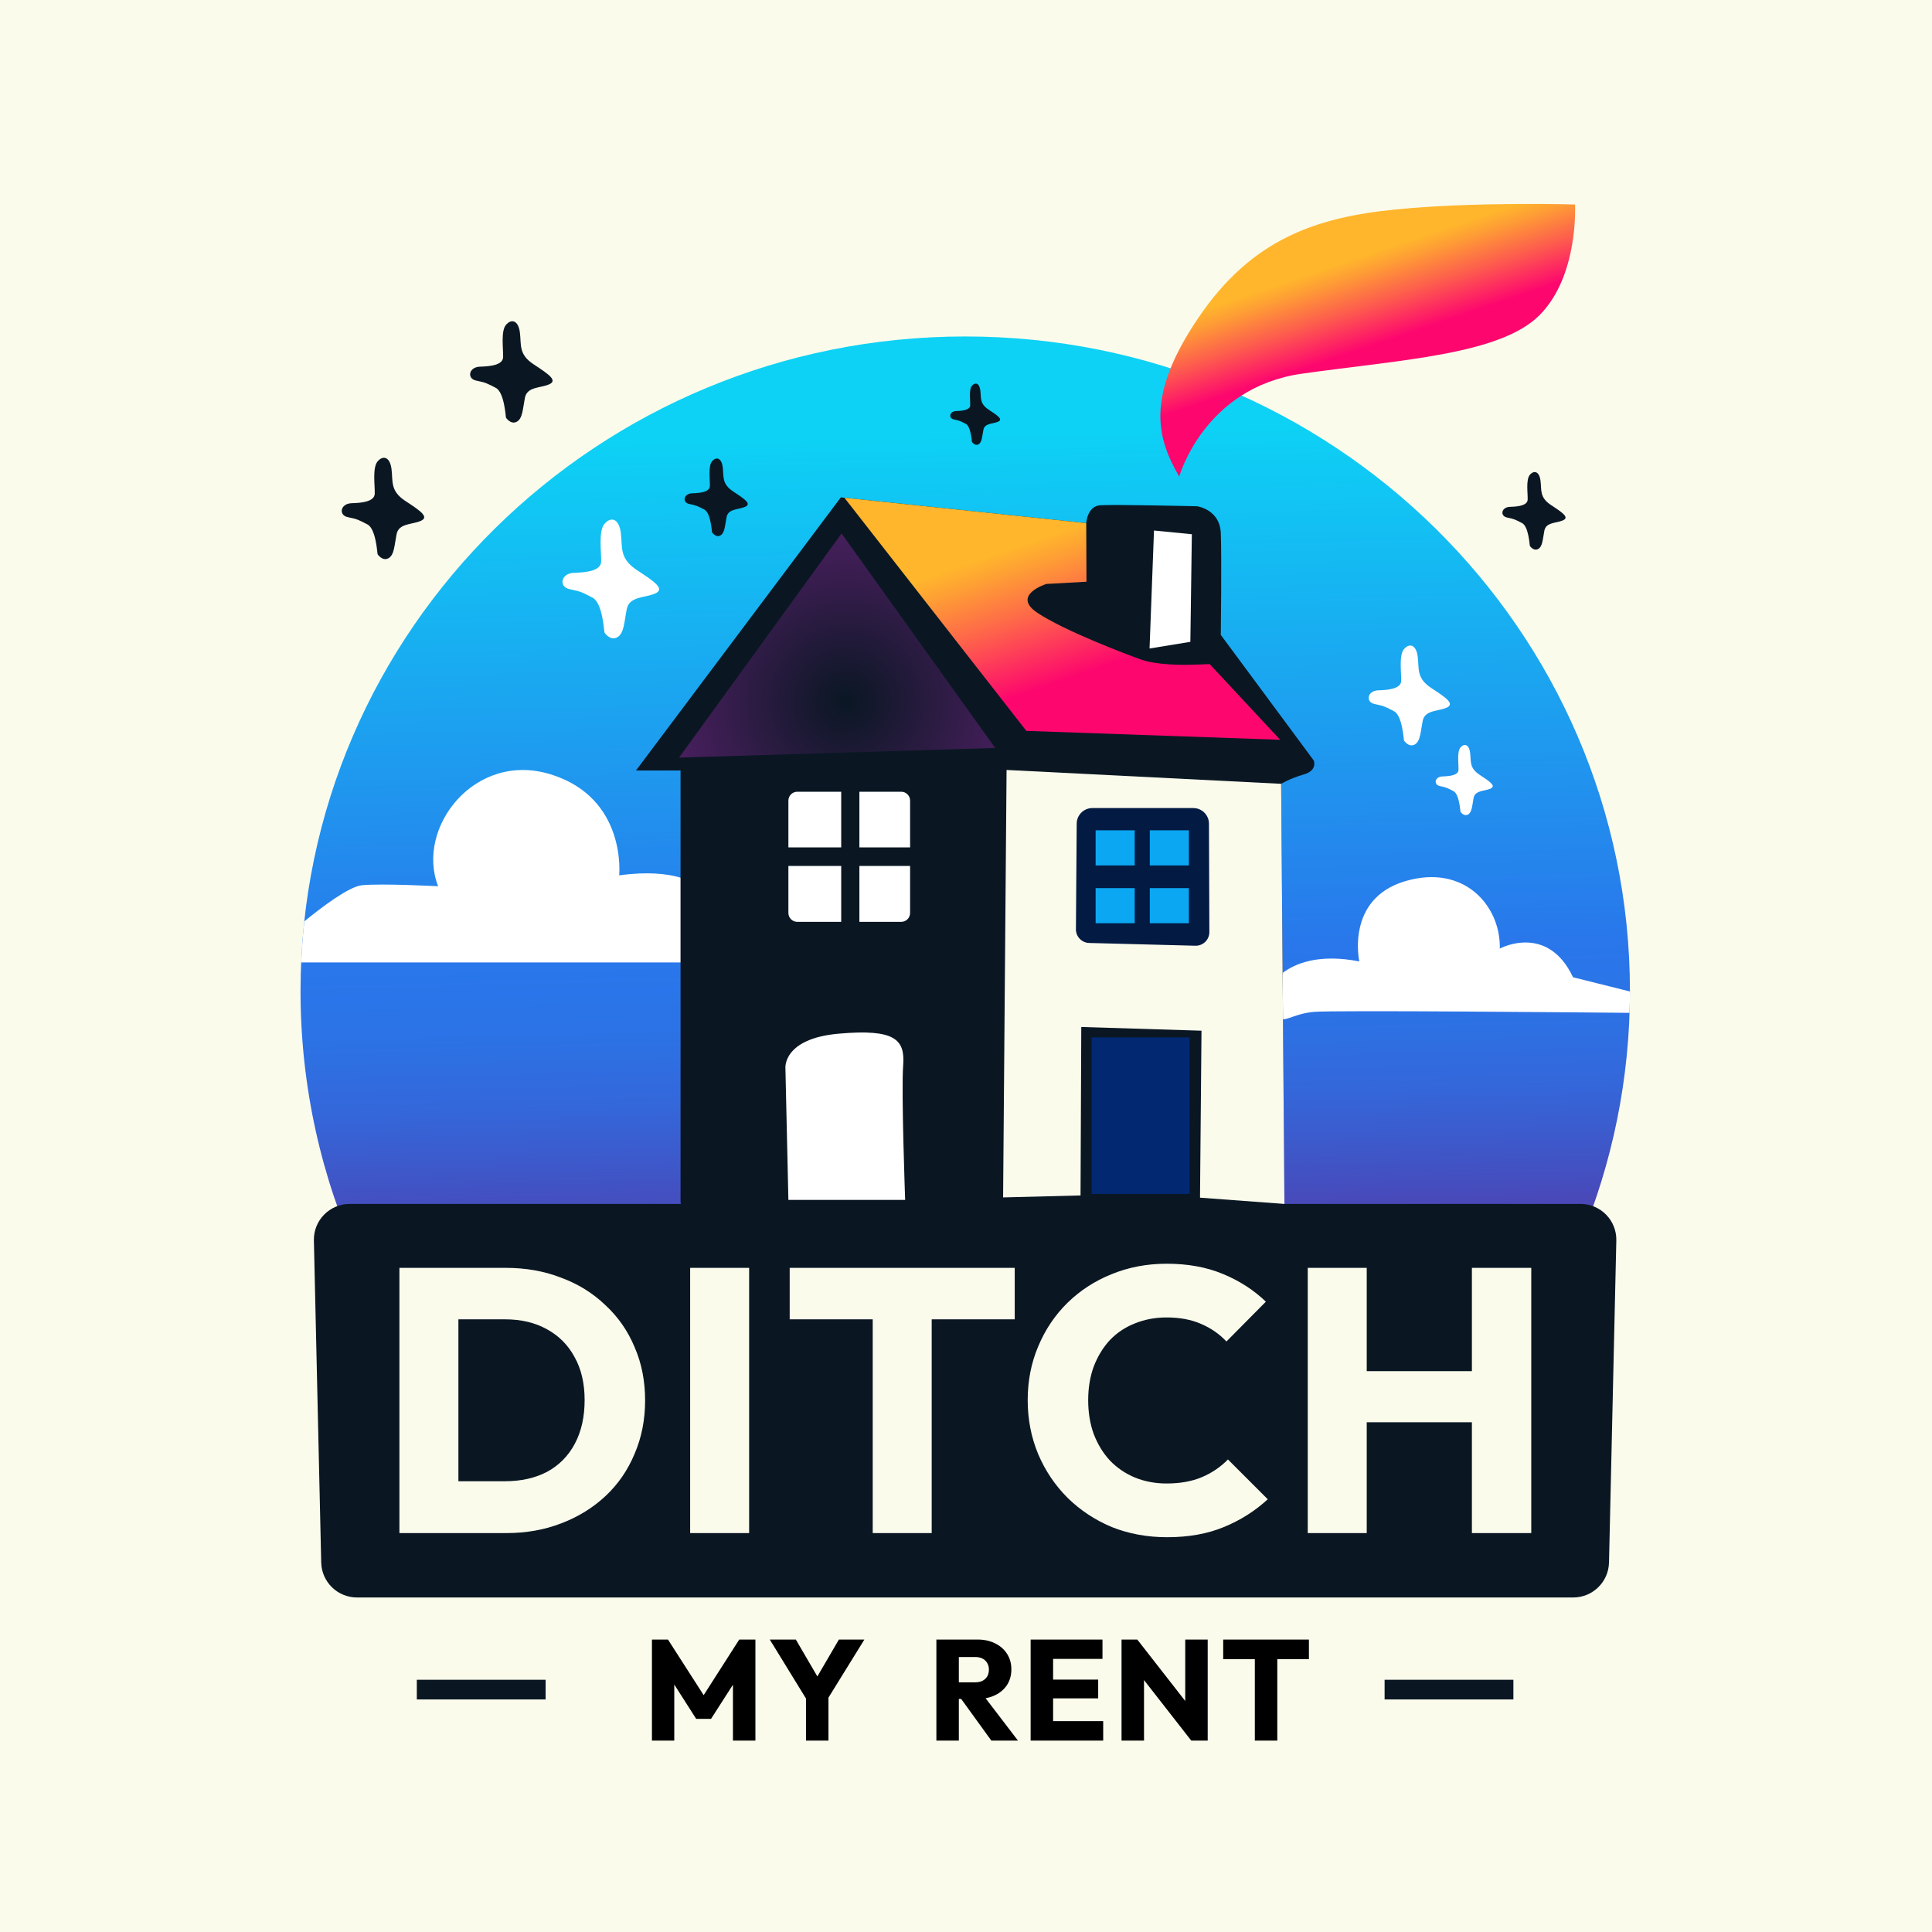
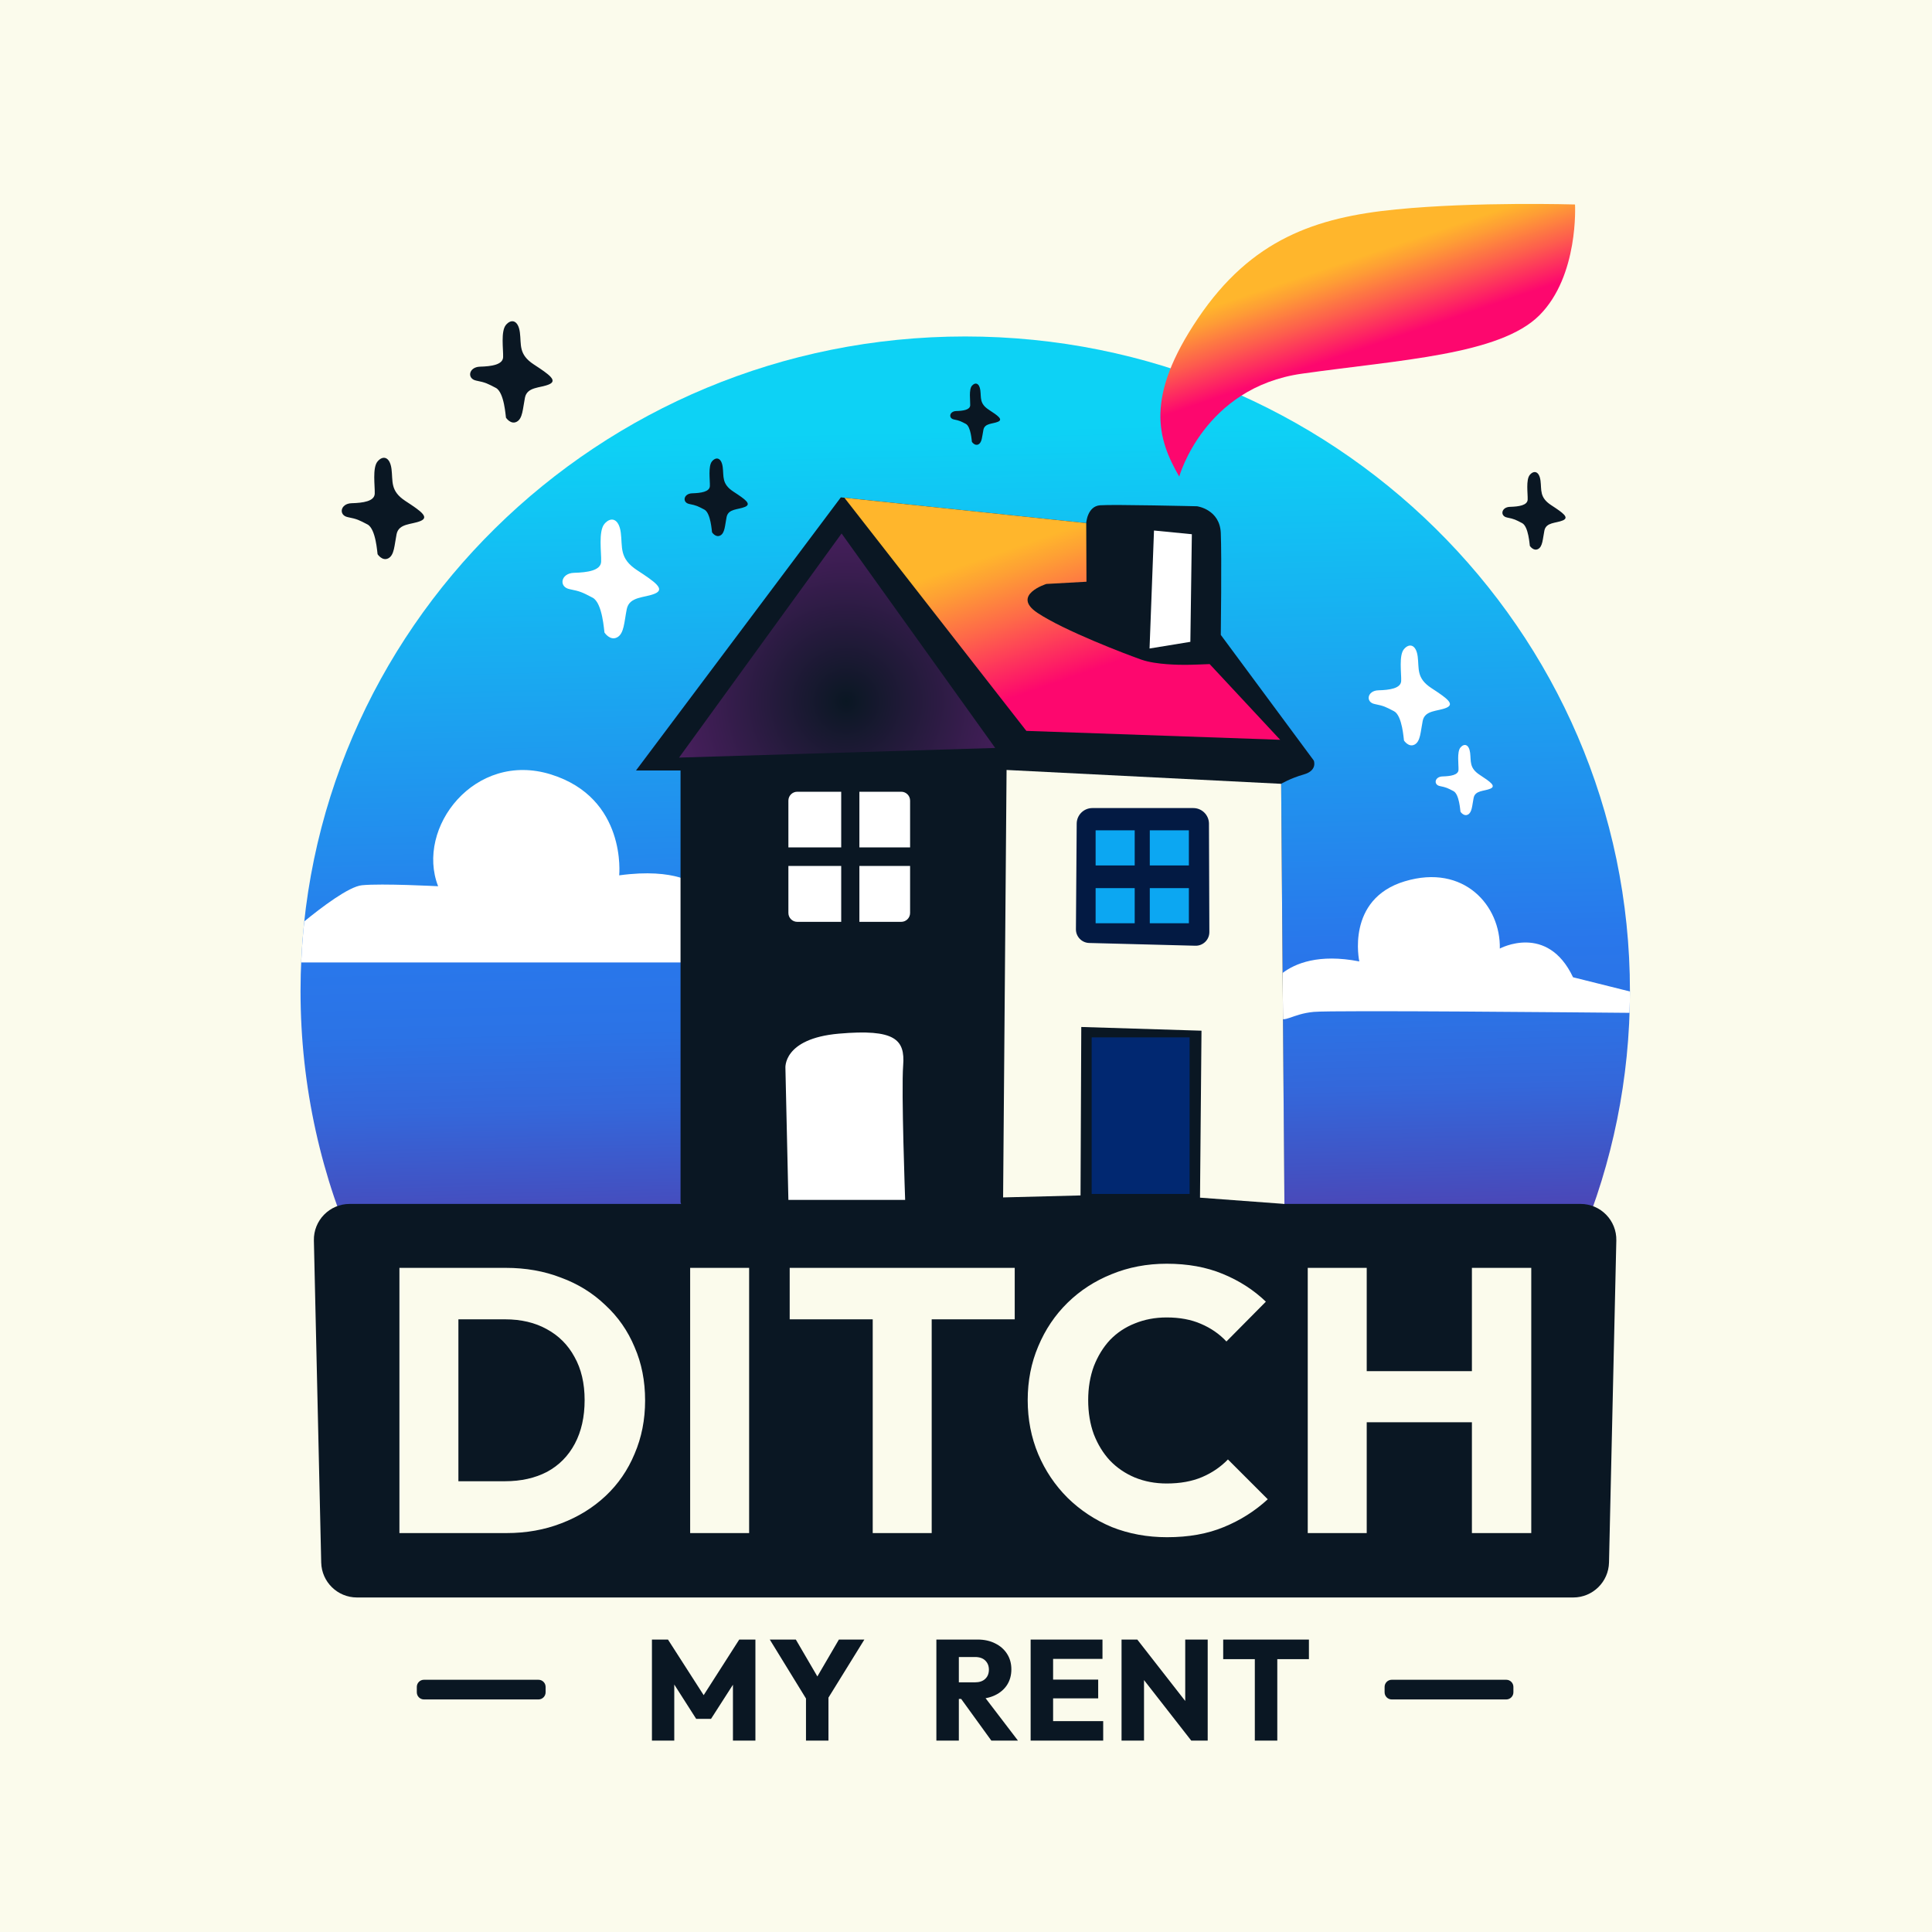
<svg xmlns="http://www.w3.org/2000/svg" width="1080" height="1080" viewBox="0 0 1080 1080" fill="none">
  <rect width="1080" height="1080" fill="#FBFBEC" />
  <path d="M883.456 692.854C901.29 650.042 911.147 603.179 911.147 554.042C911.147 351.929 744.787 188.087 539.572 188.087C334.356 188.087 168 351.929 168 554.042C168 607.685 179.719 658.628 200.771 704.53L883.456 692.854Z" fill="url(#paint0_linear_6_157)" />
  <path d="M911.147 554.247L879.338 546.296C864.957 515.876 838.406 530.253 838.406 530.253C838.961 506.47 818.495 482.686 785.309 492.643C752.122 502.601 759.864 537.444 759.864 537.444C737.186 533.02 723.91 538.55 716.72 544.08C709.529 549.609 711.19 564.546 714.508 568.419C717.826 572.292 722.254 566.758 734.419 565.652C745.78 564.62 889.23 565.997 910.92 566.185C911.051 562.22 911.143 558.242 911.143 554.247H911.147Z" fill="white" />
  <path d="M389.276 537.999V494.855C389.276 494.855 378.212 484.898 346.132 489.326C346.132 489.326 350.555 446.182 307.967 432.906C265.378 419.631 232.191 462.775 244.912 495.41C244.912 495.41 213.382 493.749 202.323 494.855C194.984 495.59 179.619 507.274 170.103 515.059C169.29 522.639 168.717 530.288 168.38 537.999H389.28H389.276Z" fill="white" />
  <path d="M175.465 693.454C175.21 682.234 184.236 673 195.46 673H883.54C894.764 673 903.79 682.234 903.535 693.454L899.444 873.454C899.197 884.32 890.318 893 879.449 893H199.551C188.682 893 179.803 884.32 179.556 873.454L175.465 693.454Z" fill="#0A1723" />
  <path d="M380.424 671.85V430.69H355.534L470.03 278.029L607.203 292.411C607.203 292.411 607.758 283.008 614.949 282.453C622.14 281.898 669.157 283.008 669.157 283.008C669.157 283.008 681.877 284.669 682.432 297.94C682.987 311.216 682.432 354.911 682.432 354.911L734.423 425.156C734.423 425.156 736.635 430.686 728.894 432.902C721.148 435.114 716.173 438.156 716.173 438.156C716.173 438.156 717.834 639.489 717.834 670.745C717.834 702 380.424 693.5 380.428 671.846L380.424 671.85Z" fill="#0A1723" />
-   <path d="M233 950V939H305V950H233Z" fill="#0A1723" />
-   <path d="M774 950V939H846V950H774Z" fill="#0A1723" />
+   <path d="M237 950C234.791 950 233 948.209 233 946V943C233 940.791 234.791 939 237 939H301C303.209 939 305 940.791 305 943V946C305 948.209 303.209 950 301 950H237Z" fill="#0A1723" />
+   <path d="M778 950C775.791 950 774 948.209 774 946V943C774 940.791 775.791 939 778 939H842C844.209 939 846 940.791 846 943V946C846 948.209 844.209 950 842 950H778Z" fill="#0A1723" />
  <path d="M573.741 408.567L715.618 413.546L676.207 371.233C676.207 371.233 666.25 371.648 662.932 371.648C659.614 371.648 646.339 371.648 638.042 368.745C629.746 365.843 594.898 352.568 579.966 342.61C565.034 332.652 584.945 326.432 584.945 326.432L607.347 325.186L607.208 292.415L472.023 278.244L573.741 408.572V408.567Z" fill="url(#paint1_linear_6_157)" />
  <path d="M379.598 423.504L556.318 418.11L470.445 298.22L379.598 423.504Z" fill="url(#paint2_radial_6_157)" />
  <path d="M665.419 358.788L642.606 362.521L645.093 296.563L666.25 298.635L665.419 358.788Z" fill="white" />
  <path d="M604.441 574.088L671.644 576.164L670.813 669.503L718 673L716.169 438.16L562.678 430.415L560.741 669.363L604.025 668.257L604.441 574.088Z" fill="#FBFBEC" />
  <path d="M659.199 266.415C659.199 266.415 673.025 216.636 727.783 208.89C782.542 201.144 838.406 198.381 860.533 176.254C882.656 154.131 880.444 114.305 880.444 114.305C880.444 114.305 825.131 112.644 780.33 117.072C735.529 121.496 699.576 133.665 669.707 177.915C639.839 222.165 647.029 245.394 659.199 266.415Z" fill="url(#paint3_linear_6_157)" />
  <path d="M665.004 579.897H610.245V667.427H665.004V579.897Z" fill="#012871" />
  <path d="M675.823 460.449C675.805 455.619 671.884 451.711 667.054 451.711H610.652C605.835 451.711 601.918 455.597 601.883 460.414L601.451 519.452C601.42 523.609 604.725 527.023 608.877 527.128L668.217 528.667C672.514 528.776 676.054 525.318 676.037 521.017L675.818 460.445L675.823 460.449Z" fill="#031A43" />
  <path d="M664.589 496.468H642.741V516.104H664.589V496.468Z" fill="#0CA7F2" />
  <path d="M634.305 496.468H612.457V516.104H634.305V496.468Z" fill="#0CA7F2" />
  <path d="M664.589 464.156H642.741V483.792H664.589V464.156Z" fill="#0CA7F2" />
  <path d="M634.305 464.156H612.457V483.792H634.305V464.156Z" fill="#0CA7F2" />
  <path d="M505.983 670.745H440.716L439.055 597.181C439.055 597.181 437.394 580.588 468.924 577.821C500.453 575.054 505.983 581.139 504.877 595.52C503.771 609.902 505.983 670.745 505.983 670.745Z" fill="white" />
  <path d="M480.403 484.067V515.317H503.784C506.525 515.317 508.75 513.092 508.75 510.351V484.067H480.403Z" fill="white" />
  <path d="M470.24 484.067H440.716V510.351C440.716 513.092 442.941 515.317 445.682 515.317H470.24V484.067Z" fill="white" />
  <path d="M480.403 473.698H508.75V447.55C508.75 444.809 506.525 442.584 503.784 442.584H480.403V473.698Z" fill="white" />
  <path d="M470.24 473.698V442.584H445.682C442.941 442.584 440.716 444.809 440.716 447.55V473.698H470.24Z" fill="white" />
  <path d="M816.419 453.757C816.296 453.39 815.807 443.952 812.498 442.239C809.189 440.525 808.577 440.154 804.9 439.419C801.224 438.685 801.959 434.152 806.369 434.03C810.78 433.907 815.19 433.295 815.313 430.353C815.435 427.412 814.334 420.304 816.414 417.856C818.499 415.404 821.192 416.02 821.804 420.798C822.416 425.576 821.192 429.252 827.194 433.173C833.195 437.094 836.504 439.424 833.077 440.892C829.646 442.361 824.623 441.749 823.767 446.037C822.91 450.326 822.91 454.124 820.58 455.348C818.25 456.572 816.414 453.757 816.414 453.757H816.419Z" fill="white" />
  <path d="M784.837 413.961C784.662 413.437 783.967 400.008 779.255 397.569C774.547 395.126 773.672 394.606 768.444 393.556C763.212 392.512 764.261 386.06 770.538 385.885C776.815 385.71 783.092 384.84 783.267 380.653C783.442 376.469 781.873 366.354 784.837 362.866C787.8 359.378 791.638 360.252 792.508 367.049C793.378 373.851 791.638 379.083 800.18 384.661C808.725 390.243 813.433 393.556 808.55 395.646C803.668 397.74 796.516 396.865 795.297 402.972C794.077 409.074 794.077 414.481 790.764 416.226C787.451 417.97 784.837 413.957 784.837 413.957V413.961Z" fill="white" />
  <path d="M337.905 353.603C337.7 352.983 336.869 337.01 331.27 334.108C325.67 331.205 324.634 330.58 318.409 329.339C312.185 328.093 313.431 320.421 320.897 320.212C328.363 320.002 335.829 318.966 336.039 313.987C336.248 309.008 334.378 296.979 337.905 292.83C341.433 288.682 345.996 289.718 347.032 297.809C348.068 305.9 345.996 312.12 356.159 318.76C366.322 325.396 371.922 329.339 366.117 331.826C360.308 334.313 351.806 333.277 350.354 340.538C348.903 347.798 348.903 354.228 344.96 356.3C341.017 358.377 337.909 353.603 337.909 353.603H337.905Z" fill="white" />
  <path d="M855.191 305.148C855.056 304.742 854.514 294.308 850.855 292.411C847.196 290.514 846.519 290.107 842.454 289.294C838.388 288.481 839.201 283.467 844.08 283.332C848.958 283.196 853.836 282.519 853.972 279.266C854.107 276.014 852.888 268.155 855.191 265.445C857.495 262.734 860.476 263.412 861.154 268.697C861.831 273.982 860.476 278.047 867.116 282.383C873.756 286.719 877.415 289.294 873.62 290.92C869.826 292.546 864.27 291.869 863.322 296.611C862.373 301.354 862.373 305.555 859.799 306.91C857.224 308.265 855.191 305.148 855.191 305.148Z" fill="#0A1723" />
  <path d="M543.305 246.998C543.2 246.679 542.771 238.439 539.882 236.944C536.993 235.449 536.459 235.126 533.251 234.483C530.042 233.841 530.685 229.885 534.536 229.775C538.387 229.666 542.238 229.133 542.347 226.567C542.452 224.001 541.491 217.794 543.309 215.656C545.127 213.519 547.479 214.052 548.017 218.222C548.55 222.392 547.484 225.605 552.725 229.028C557.966 232.451 560.855 234.483 557.861 235.768C554.867 237.053 550.478 236.516 549.73 240.262C548.983 244.008 548.983 247.321 546.95 248.392C544.918 249.463 543.313 247.002 543.313 247.002L543.305 246.998Z" fill="#0A1723" />
  <path d="M398.04 297.577C397.905 297.171 397.363 286.737 393.704 284.84C390.045 282.943 389.368 282.536 385.302 281.723C381.237 280.91 382.05 275.896 386.928 275.761C391.807 275.625 396.685 274.948 396.82 271.695C396.956 268.443 395.736 260.584 398.04 257.874C400.344 255.164 403.325 255.841 404.002 261.126C404.68 266.411 403.325 270.476 409.965 274.812C416.605 279.148 420.263 281.723 416.469 283.349C412.675 284.975 407.119 284.298 406.171 289.04C405.222 293.783 405.222 297.984 402.647 299.339C400.073 300.694 398.04 297.577 398.04 297.577Z" fill="#0A1723" />
  <path d="M282.836 233.465C282.662 232.936 281.953 219.306 277.171 216.828C272.394 214.349 271.506 213.82 266.2 212.758C260.889 211.696 261.951 205.148 268.324 204.973C274.697 204.798 281.066 203.911 281.245 199.662C281.42 195.413 279.829 185.15 282.836 181.609C285.844 178.068 289.739 178.956 290.622 185.858C291.505 192.76 289.739 198.071 298.407 203.732C307.079 209.397 311.857 212.758 306.9 214.883C301.943 217.007 294.687 216.12 293.45 222.314C292.213 228.508 292.213 233.994 288.847 235.764C285.485 237.534 282.828 233.465 282.828 233.465H282.836Z" fill="#0A1723" />
  <path d="M211.07 309.795C210.895 309.266 210.187 295.637 205.405 293.158C200.627 290.68 199.739 290.151 194.433 289.089C189.122 288.026 190.184 281.478 196.557 281.303C202.93 281.129 209.299 280.241 209.479 275.992C209.653 271.744 208.062 261.48 211.07 257.939C214.077 254.399 217.972 255.286 218.855 262.188C219.738 269.09 217.972 274.401 226.64 280.062C235.312 285.727 240.09 289.089 235.133 291.213C230.176 293.337 222.92 292.45 221.683 298.644C220.446 304.838 220.446 310.324 217.08 312.094C213.719 313.865 211.061 309.795 211.061 309.795H211.07Z" fill="#0A1723" />
  <path d="M245.54 857V828.02H282.29C291.25 828.02 299.09 826.27 305.81 822.77C312.53 819.13 317.71 813.88 321.35 807.02C324.99 800.16 326.81 792.04 326.81 782.66C326.81 773.28 324.92 765.23 321.14 758.51C317.5 751.79 312.32 746.61 305.6 742.97C299.02 739.33 291.25 737.51 282.29 737.51H244.49V708.74H282.71C293.91 708.74 304.2 710.56 313.58 714.2C323.1 717.7 331.36 722.81 338.36 729.53C345.5 736.11 350.96 743.95 354.74 753.05C358.66 762.01 360.62 771.95 360.62 782.87C360.62 793.65 358.66 803.59 354.74 812.69C350.96 821.79 345.57 829.63 338.57 836.21C331.57 842.79 323.31 847.9 313.79 851.54C304.41 855.18 294.19 857 283.13 857H245.54ZM223.28 857V708.74H256.25V857H223.28ZM385.8 857V708.74H418.77V857H385.8ZM487.854 857V710.84H520.824V857H487.854ZM441.444 737.51V708.74H567.234V737.51H441.444ZM652.402 859.31C641.342 859.31 631.052 857.42 621.532 853.64C612.152 849.72 603.892 844.26 596.752 837.26C589.752 830.26 584.292 822.14 580.372 812.9C576.452 803.52 574.492 793.44 574.492 782.66C574.492 771.88 576.452 761.87 580.372 752.63C584.292 743.25 589.752 735.13 596.752 728.27C603.752 721.41 611.942 716.09 621.322 712.31C630.842 708.39 641.132 706.43 652.192 706.43C663.952 706.43 674.382 708.32 683.482 712.1C692.722 715.88 700.772 721.06 707.632 727.64L685.582 749.9C681.662 745.7 676.902 742.41 671.302 740.03C665.842 737.65 659.472 736.46 652.192 736.46C645.752 736.46 639.802 737.58 634.342 739.82C629.022 741.92 624.402 745 620.482 749.06C616.702 753.12 613.692 758.02 611.452 763.76C609.352 769.5 608.302 775.8 608.302 782.66C608.302 789.66 609.352 796.03 611.452 801.77C613.692 807.51 616.702 812.41 620.482 816.47C624.402 820.53 629.022 823.68 634.342 825.92C639.802 828.16 645.752 829.28 652.192 829.28C659.752 829.28 666.332 828.09 671.932 825.71C677.532 823.33 682.362 820.04 686.422 815.84L708.682 838.1C701.542 844.68 693.352 849.86 684.112 853.64C675.012 857.42 664.442 859.31 652.402 859.31ZM731.037 857V708.74H764.007V857H731.037ZM822.807 857V708.74H855.987V857H822.807ZM750.777 795.05V766.49H833.727V795.05H750.777Z" fill="#FBFBEC" />
-   <path d="M364.44 973V916.52H373.4L395.64 951.16H391.08L413.24 916.52H422.28V973H409.72V937.72L411.96 938.28L397.48 960.84H389.16L374.76 938.28L376.92 937.72V973H364.44ZM452.072 951.96L430.312 916.52H444.872L461.592 945.16H452.232L468.952 916.52H483.192L461.272 951.96H452.072ZM450.552 973V946.2H463.112V973H450.552Z" fill="black" />
-   <path d="M533.04 949.72V940.44H544.96C547.467 940.44 549.387 939.8 550.72 938.52C552.107 937.24 552.8 935.507 552.8 933.32C552.8 931.293 552.133 929.613 550.8 928.28C549.467 926.947 547.547 926.28 545.04 926.28H533.04V916.52H546.48C550.213 916.52 553.493 917.24 556.32 918.68C559.147 920.067 561.36 922.013 562.96 924.52C564.56 927.027 565.36 929.907 565.36 933.16C565.36 936.467 564.56 939.373 562.96 941.88C561.36 944.333 559.12 946.253 556.24 947.64C553.36 949.027 549.973 949.72 546.08 949.72H533.04ZM523.44 973V916.52H536V973H523.44ZM554.16 973L536.56 948.68L548.08 945.56L569.04 973H554.16ZM576.134 973V916.52H588.694V973H576.134ZM585.734 973V962.12H616.694V973H585.734ZM585.734 949.4V938.92H613.894V949.4H585.734ZM585.734 927.32V916.52H616.294V927.32H585.734ZM626.952 973V916.52H635.752L639.512 927.8V973H626.952ZM665.912 973L632.632 930.36L635.752 916.52L669.033 959.16L665.912 973ZM665.912 973L662.552 961.72V916.52H675.112V973H665.912ZM701.455 973V917.32H714.015V973H701.455ZM683.775 927.48V916.52H731.695V927.48H683.775Z" fill="black" />
+   <path d="M364.44 973V916.52H373.4L395.64 951.16H391.08L413.24 916.52H422.28V973H409.72V937.72L411.96 938.28L397.48 960.84H389.16L374.76 938.28L376.92 937.72V973H364.44ZM452.072 951.96L430.312 916.52H444.872L461.592 945.16H452.232L468.952 916.52H483.192L461.272 951.96H452.072ZM450.552 973V946.2H463.112V973H450.552Z" fill="#0A1723" />
+   <path d="M533.04 949.72V940.44H544.96C547.467 940.44 549.387 939.8 550.72 938.52C552.107 937.24 552.8 935.507 552.8 933.32C552.8 931.293 552.133 929.613 550.8 928.28C549.467 926.947 547.547 926.28 545.04 926.28H533.04V916.52H546.48C550.213 916.52 553.493 917.24 556.32 918.68C559.147 920.067 561.36 922.013 562.96 924.52C564.56 927.027 565.36 929.907 565.36 933.16C565.36 936.467 564.56 939.373 562.96 941.88C561.36 944.333 559.12 946.253 556.24 947.64C553.36 949.027 549.973 949.72 546.08 949.72H533.04ZM523.44 973V916.52H536V973H523.44ZM554.16 973L536.56 948.68L548.08 945.56L569.04 973H554.16ZM576.134 973V916.52H588.694V973H576.134ZM585.734 973V962.12H616.694V973H585.734ZM585.734 949.4V938.92H613.894V949.4H585.734ZM585.734 927.32V916.52H616.294V927.32H585.734ZM626.952 973V916.52H635.752L639.512 927.8V973H626.952ZM665.912 973L632.632 930.36L635.752 916.52L669.033 959.16L665.912 973ZM665.912 973L662.552 961.72V916.52H675.112V973H665.912ZM701.455 973V917.32H714.015V973H701.455ZM683.775 927.48V916.52H731.695V927.48H683.775Z" fill="#0A1723" />
  <defs>
    <linearGradient id="paint0_linear_6_157" x1="531.166" y1="201.638" x2="542.623" y2="681.668" gradientUnits="userSpaceOnUse">
      <stop offset="0.08" stop-color="#0DD2F5" />
      <stop offset="0.69" stop-color="#2977EB" />
      <stop offset="0.77" stop-color="#2B73E6" />
      <stop offset="0.86" stop-color="#3467DA" />
      <stop offset="0.95" stop-color="#4153C4" />
      <stop offset="1" stop-color="#4B47B7" />
    </linearGradient>
    <linearGradient id="paint1_linear_6_157" x1="568.435" y1="272.797" x2="604.528" y2="376.736" gradientUnits="userSpaceOnUse">
      <stop offset="0.28" stop-color="#FFB62C" />
      <stop offset="0.39" stop-color="#FEA034" />
      <stop offset="0.63" stop-color="#FE6849" />
      <stop offset="0.97" stop-color="#FD0F6A" />
      <stop offset="1" stop-color="#FD076E" />
    </linearGradient>
    <radialGradient id="paint2_radial_6_157" cx="0" cy="0" r="1" gradientUnits="userSpaceOnUse" gradientTransform="translate(473.059 392.118) scale(176.903 176.903)">
      <stop stop-color="#0A1723" />
      <stop offset="0.41" stop-color="#3A1D50" />
      <stop offset="0.67" stop-color="#532168" />
    </radialGradient>
    <linearGradient id="paint3_linear_6_157" x1="745.92" y1="122.711" x2="769.424" y2="192.349" gradientUnits="userSpaceOnUse">
      <stop offset="0.33" stop-color="#FFB62C" />
      <stop offset="0.45" stop-color="#FE9D35" />
      <stop offset="0.7" stop-color="#FD5D4D" />
      <stop offset="1" stop-color="#FD076E" />
    </linearGradient>
  </defs>
</svg>
